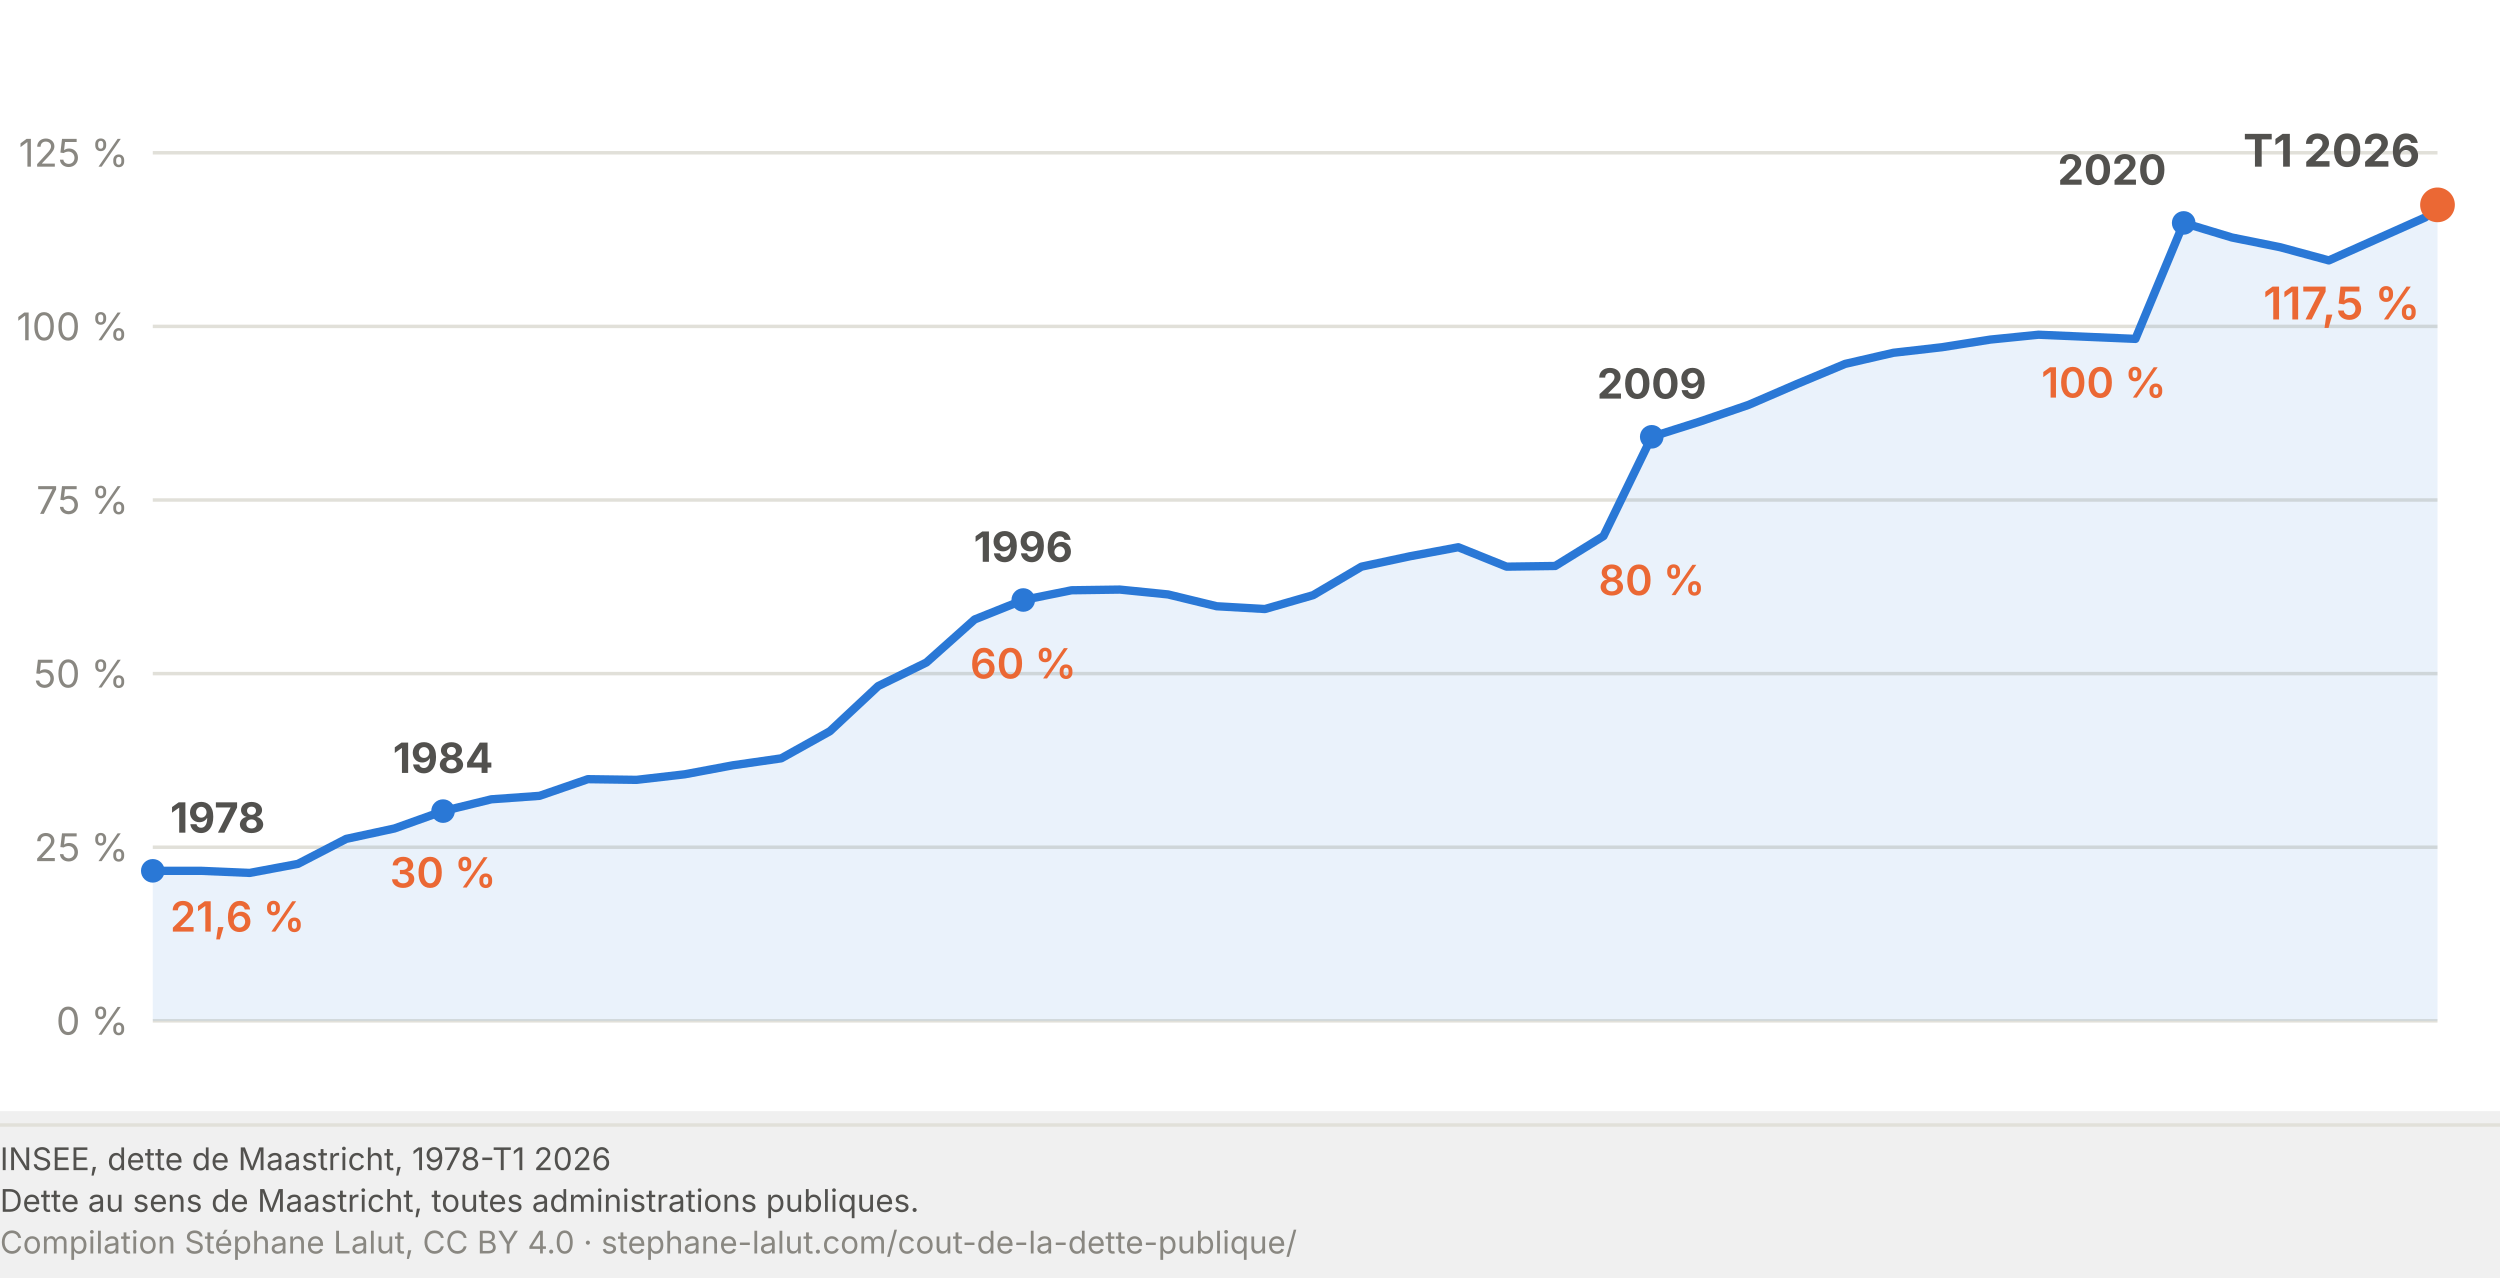
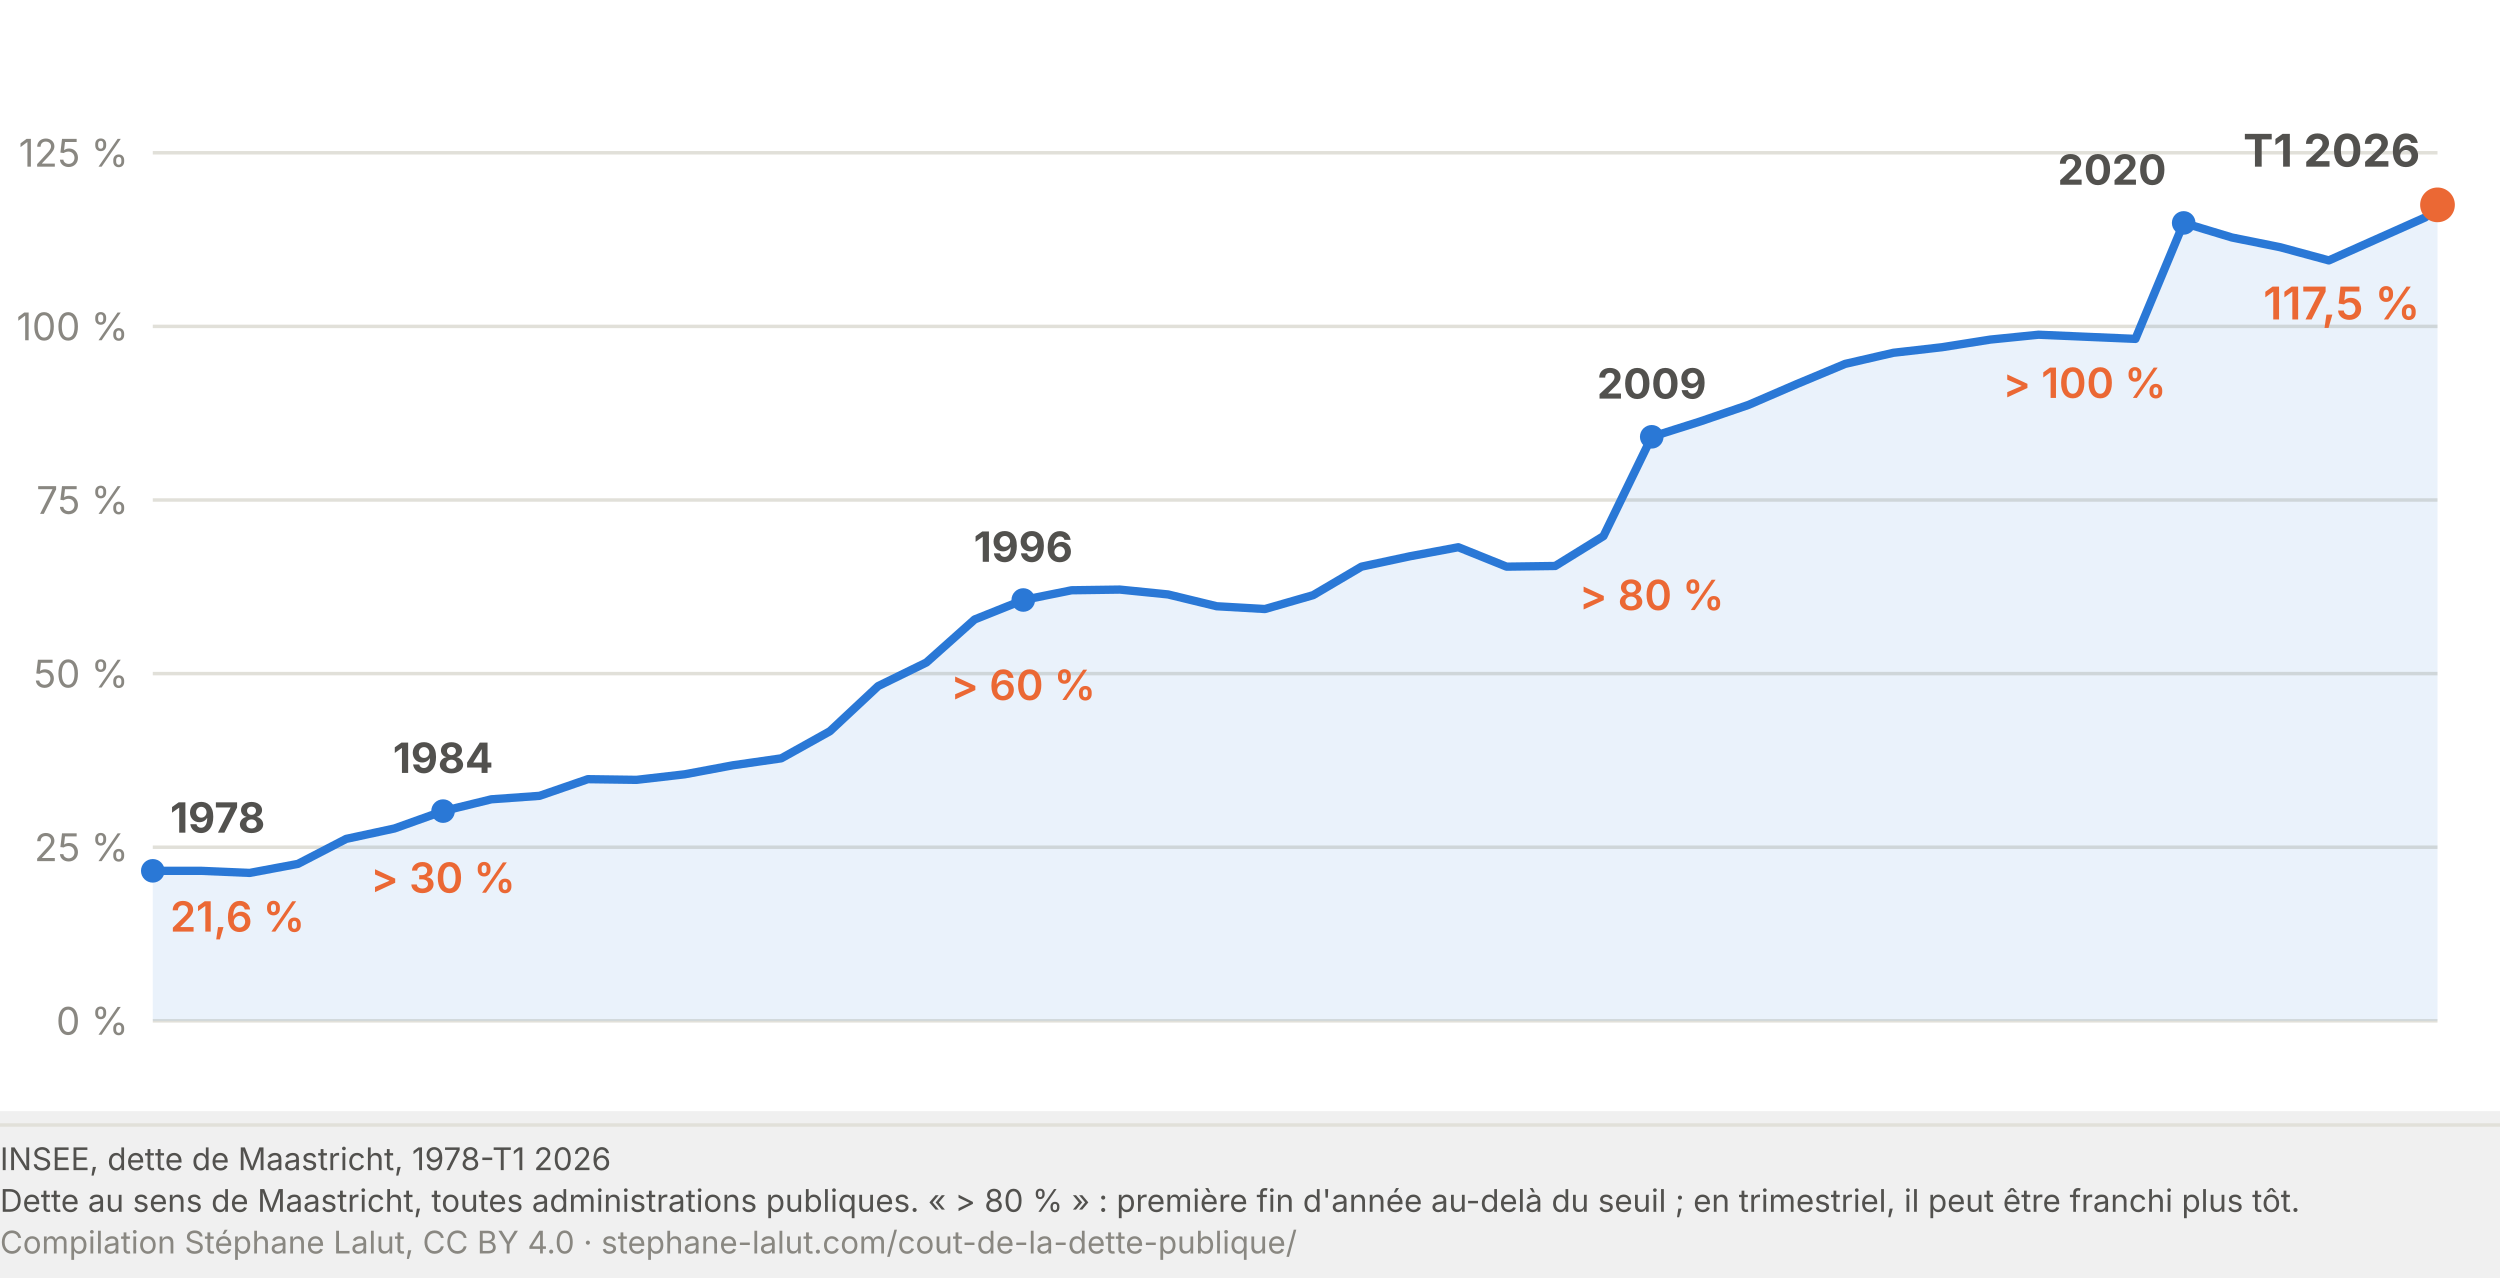
<svg xmlns="http://www.w3.org/2000/svg" viewBox="0 0 720 368" width="720" height="368" role="img" aria-labelledby="dl-t dl-d">
  <rect width="720" height="320" fill="#fff" />
  <line x1="44.0" y1="294.0" x2="702.0" y2="294.0" stroke="#e1e0d9" stroke-width="1" />
  <text x="37.0" y="298.0" font-family="system-ui, -apple-system, Segoe UI, sans-serif" font-size="11" fill="#898781" text-anchor="end">0 %</text>
  <line x1="44.0" y1="244.0" x2="702.0" y2="244.0" stroke="#e1e0d9" stroke-width="1" />
  <text x="37.0" y="248.0" font-family="system-ui, -apple-system, Segoe UI, sans-serif" font-size="11" fill="#898781" text-anchor="end">25 %</text>
  <line x1="44.0" y1="194.0" x2="702.0" y2="194.0" stroke="#e1e0d9" stroke-width="1" />
  <text x="37.0" y="198.0" font-family="system-ui, -apple-system, Segoe UI, sans-serif" font-size="11" fill="#898781" text-anchor="end">50 %</text>
  <line x1="44.0" y1="144.0" x2="702.0" y2="144.0" stroke="#e1e0d9" stroke-width="1" />
  <text x="37.0" y="148.0" font-family="system-ui, -apple-system, Segoe UI, sans-serif" font-size="11" fill="#898781" text-anchor="end">75 %</text>
  <line x1="44.0" y1="94.0" x2="702.0" y2="94.0" stroke="#e1e0d9" stroke-width="1" />
  <text x="37.0" y="98.0" font-family="system-ui, -apple-system, Segoe UI, sans-serif" font-size="11" fill="#898781" text-anchor="end">100 %</text>
  <line x1="44.0" y1="44.0" x2="702.0" y2="44.0" stroke="#e1e0d9" stroke-width="1" />
  <text x="37.0" y="48.0" font-family="system-ui, -apple-system, Segoe UI, sans-serif" font-size="11" fill="#898781" text-anchor="end">125 %</text>
  <path d="M 44.0 294.0 L 44.0 250.8 L 57.9 250.8 L 71.9 251.4 L 85.8 248.8 L 99.7 241.6 L 113.6 238.6 L 127.6 233.6 L 141.5 230.2 L 155.4 229.2 L 169.3 224.4 L 183.3 224.6 L 197.2 223.0 L 211.1 220.4 L 225.0 218.4 L 239.0 210.6 L 252.9 197.6 L 266.8 190.8 L 280.7 178.4 L 294.7 172.8 L 308.6 170.0 L 322.5 169.8 L 336.4 171.2 L 350.4 174.6 L 364.3 175.4 L 378.2 171.4 L 392.1 163.2 L 406.1 160.2 L 420.0 157.6 L 433.9 163.2 L 447.9 163.0 L 461.8 154.4 L 475.7 125.8 L 489.6 121.4 L 503.6 116.6 L 517.5 110.6 L 531.4 104.8 L 545.3 101.6 L 559.3 100.0 L 573.2 97.8 L 587.1 96.4 L 601.0 97.0 L 615.0 97.6 L 628.9 64.2 L 642.8 68.4 L 656.7 71.2 L 670.7 75.0 L 684.6 68.8 L 698.5 62.6 L 702.0 59.0 L 702.0 294.0 Z" fill="#2a78d6" fill-opacity="0.10" />
  <path d="M 44.0 250.8 L 57.9 250.8 L 71.9 251.4 L 85.8 248.8 L 99.7 241.6 L 113.6 238.6 L 127.6 233.6 L 141.5 230.2 L 155.4 229.2 L 169.3 224.4 L 183.3 224.6 L 197.2 223.0 L 211.1 220.4 L 225.0 218.4 L 239.0 210.6 L 252.9 197.6 L 266.8 190.8 L 280.7 178.4 L 294.7 172.8 L 308.6 170.0 L 322.5 169.8 L 336.4 171.2 L 350.4 174.6 L 364.3 175.4 L 378.2 171.4 L 392.1 163.2 L 406.1 160.2 L 420.0 157.6 L 433.9 163.2 L 447.9 163.0 L 461.8 154.4 L 475.7 125.8 L 489.6 121.4 L 503.6 116.6 L 517.5 110.6 L 531.4 104.8 L 545.3 101.6 L 559.3 100.0 L 573.2 97.8 L 587.1 96.4 L 601.0 97.0 L 615.0 97.6 L 628.9 64.2 L 642.8 68.4 L 656.7 71.2 L 670.7 75.0 L 684.6 68.8 L 698.5 62.6 L 702.0 59.0" fill="none" stroke="#2a78d6" stroke-width="2.4" stroke-linejoin="round" />
  <circle cx="44.0" cy="250.8" r="3.4" fill="#2a78d6" />
  <text x="49.0" y="239.8" font-family="system-ui, -apple-system, Segoe UI, sans-serif" font-size="12" font-weight="700" fill="#52514e" text-anchor="start">1978</text>
  <text x="49.0" y="268.3" font-family="system-ui, -apple-system, Segoe UI, sans-serif" font-size="12" font-weight="600" fill="#eb6834" text-anchor="start">21,6 %</text>
  <circle cx="127.6" cy="233.6" r="3.4" fill="#2a78d6" />
  <text x="127.6" y="222.6" font-family="system-ui, -apple-system, Segoe UI, sans-serif" font-size="12" font-weight="700" fill="#52514e" text-anchor="middle">1984</text>
-   <text x="127.6" y="255.6" font-family="system-ui, -apple-system, Segoe UI, sans-serif" font-size="12" font-weight="600" fill="#eb6834" text-anchor="middle">30 %</text>
+   <text x="127.6" y="257.1" font-family="system-ui, -apple-system, Segoe UI, sans-serif" font-size="12" font-weight="600" fill="#eb6834" text-anchor="middle">&gt; 30 %</text>
  <circle cx="294.7" cy="172.8" r="3.4" fill="#2a78d6" />
  <text x="294.7" y="161.8" font-family="system-ui, -apple-system, Segoe UI, sans-serif" font-size="12" font-weight="700" fill="#52514e" text-anchor="middle">1996</text>
-   <text x="294.7" y="195.4" font-family="system-ui, -apple-system, Segoe UI, sans-serif" font-size="12" font-weight="600" fill="#eb6834" text-anchor="middle">60 %</text>
+   <text x="294.7" y="201.6" font-family="system-ui, -apple-system, Segoe UI, sans-serif" font-size="12" font-weight="600" fill="#eb6834" text-anchor="middle">&gt; 60 %</text>
  <circle cx="475.7" cy="125.8" r="3.4" fill="#2a78d6" />
  <text x="475.7" y="114.8" font-family="system-ui, -apple-system, Segoe UI, sans-serif" font-size="12" font-weight="700" fill="#52514e" text-anchor="middle">2009</text>
-   <text x="475.7" y="171.4" font-family="system-ui, -apple-system, Segoe UI, sans-serif" font-size="12" font-weight="600" fill="#eb6834" text-anchor="middle">80 %</text>
+   <text x="475.7" y="175.7" font-family="system-ui, -apple-system, Segoe UI, sans-serif" font-size="12" font-weight="600" fill="#eb6834" text-anchor="middle">&gt; 80 %</text>
  <circle cx="628.9" cy="64.2" r="3.4" fill="#2a78d6" />
  <text x="623.9" y="53.2" font-family="system-ui, -apple-system, Segoe UI, sans-serif" font-size="12" font-weight="700" fill="#52514e" text-anchor="end">2020</text>
-   <text x="623.9" y="114.5" font-family="system-ui, -apple-system, Segoe UI, sans-serif" font-size="12" font-weight="600" fill="#eb6834" text-anchor="end">100 %</text>
+   <text x="623.9" y="114.6" font-family="system-ui, -apple-system, Segoe UI, sans-serif" font-size="12" font-weight="600" fill="#eb6834" text-anchor="end">&gt; 100 %</text>
  <circle cx="702.0" cy="59.0" r="5" fill="#eb6834" />
  <text x="697.0" y="48.0" font-family="system-ui, -apple-system, Segoe UI, sans-serif" font-size="13" font-weight="700" fill="#52514e" text-anchor="end">T1 2026</text>
  <text x="697.0" y="92.0" font-family="system-ui, -apple-system, Segoe UI, sans-serif" font-size="13" font-weight="600" fill="#eb6834" text-anchor="end">117,5 %</text>
  <line x1="0" y1="324.0" x2="720" y2="324.0" stroke="#e1e0d9" stroke-width="1" />
  <text x="0" y="337.0" font-family="system-ui, -apple-system, Segoe UI, sans-serif" font-size="9" fill="#52514e">INSEE, dette de Maastricht, 1978-T1 2026</text>
-   <text x="0" y="349.0" font-family="system-ui, -apple-system, Segoe UI, sans-serif" font-size="9" fill="#52514e">Dette au sens de Maastricht, toutes administrations publiques.</text>
+   <text x="0" y="349.0" font-family="system-ui, -apple-system, Segoe UI, sans-serif" font-size="9" fill="#52514e">Dette au sens de Maastricht, toutes administrations publiques. « &gt; 80 % » : première fin d'année au-delà du seuil ; en trimestriel, il peut être franchi plus tôt.</text>
  <text x="0" y="361.0" font-family="system-ui, -apple-system, Segoe UI, sans-serif" font-size="9" fill="#898781">Compilation Stéphane Lalut, CC BY 4.0 · stephane-lalut.com/cout-de-la-dette-publique/</text>
</svg>
